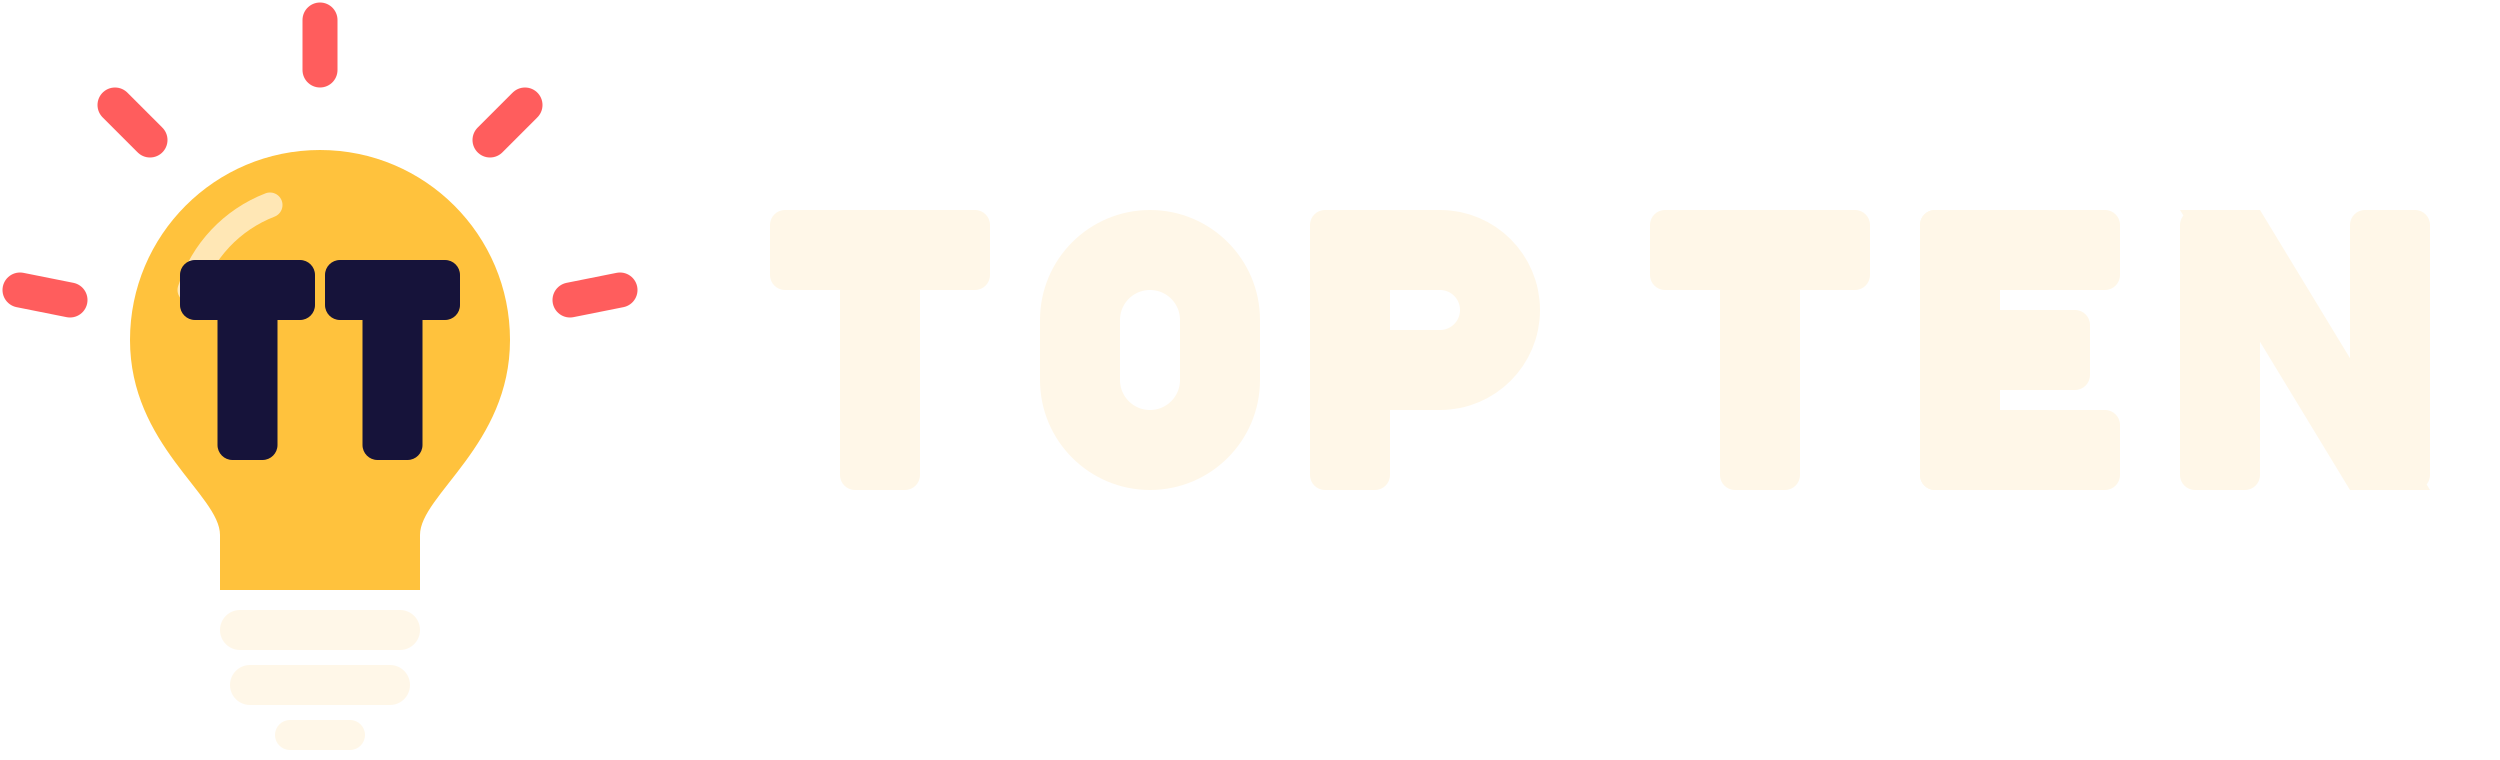
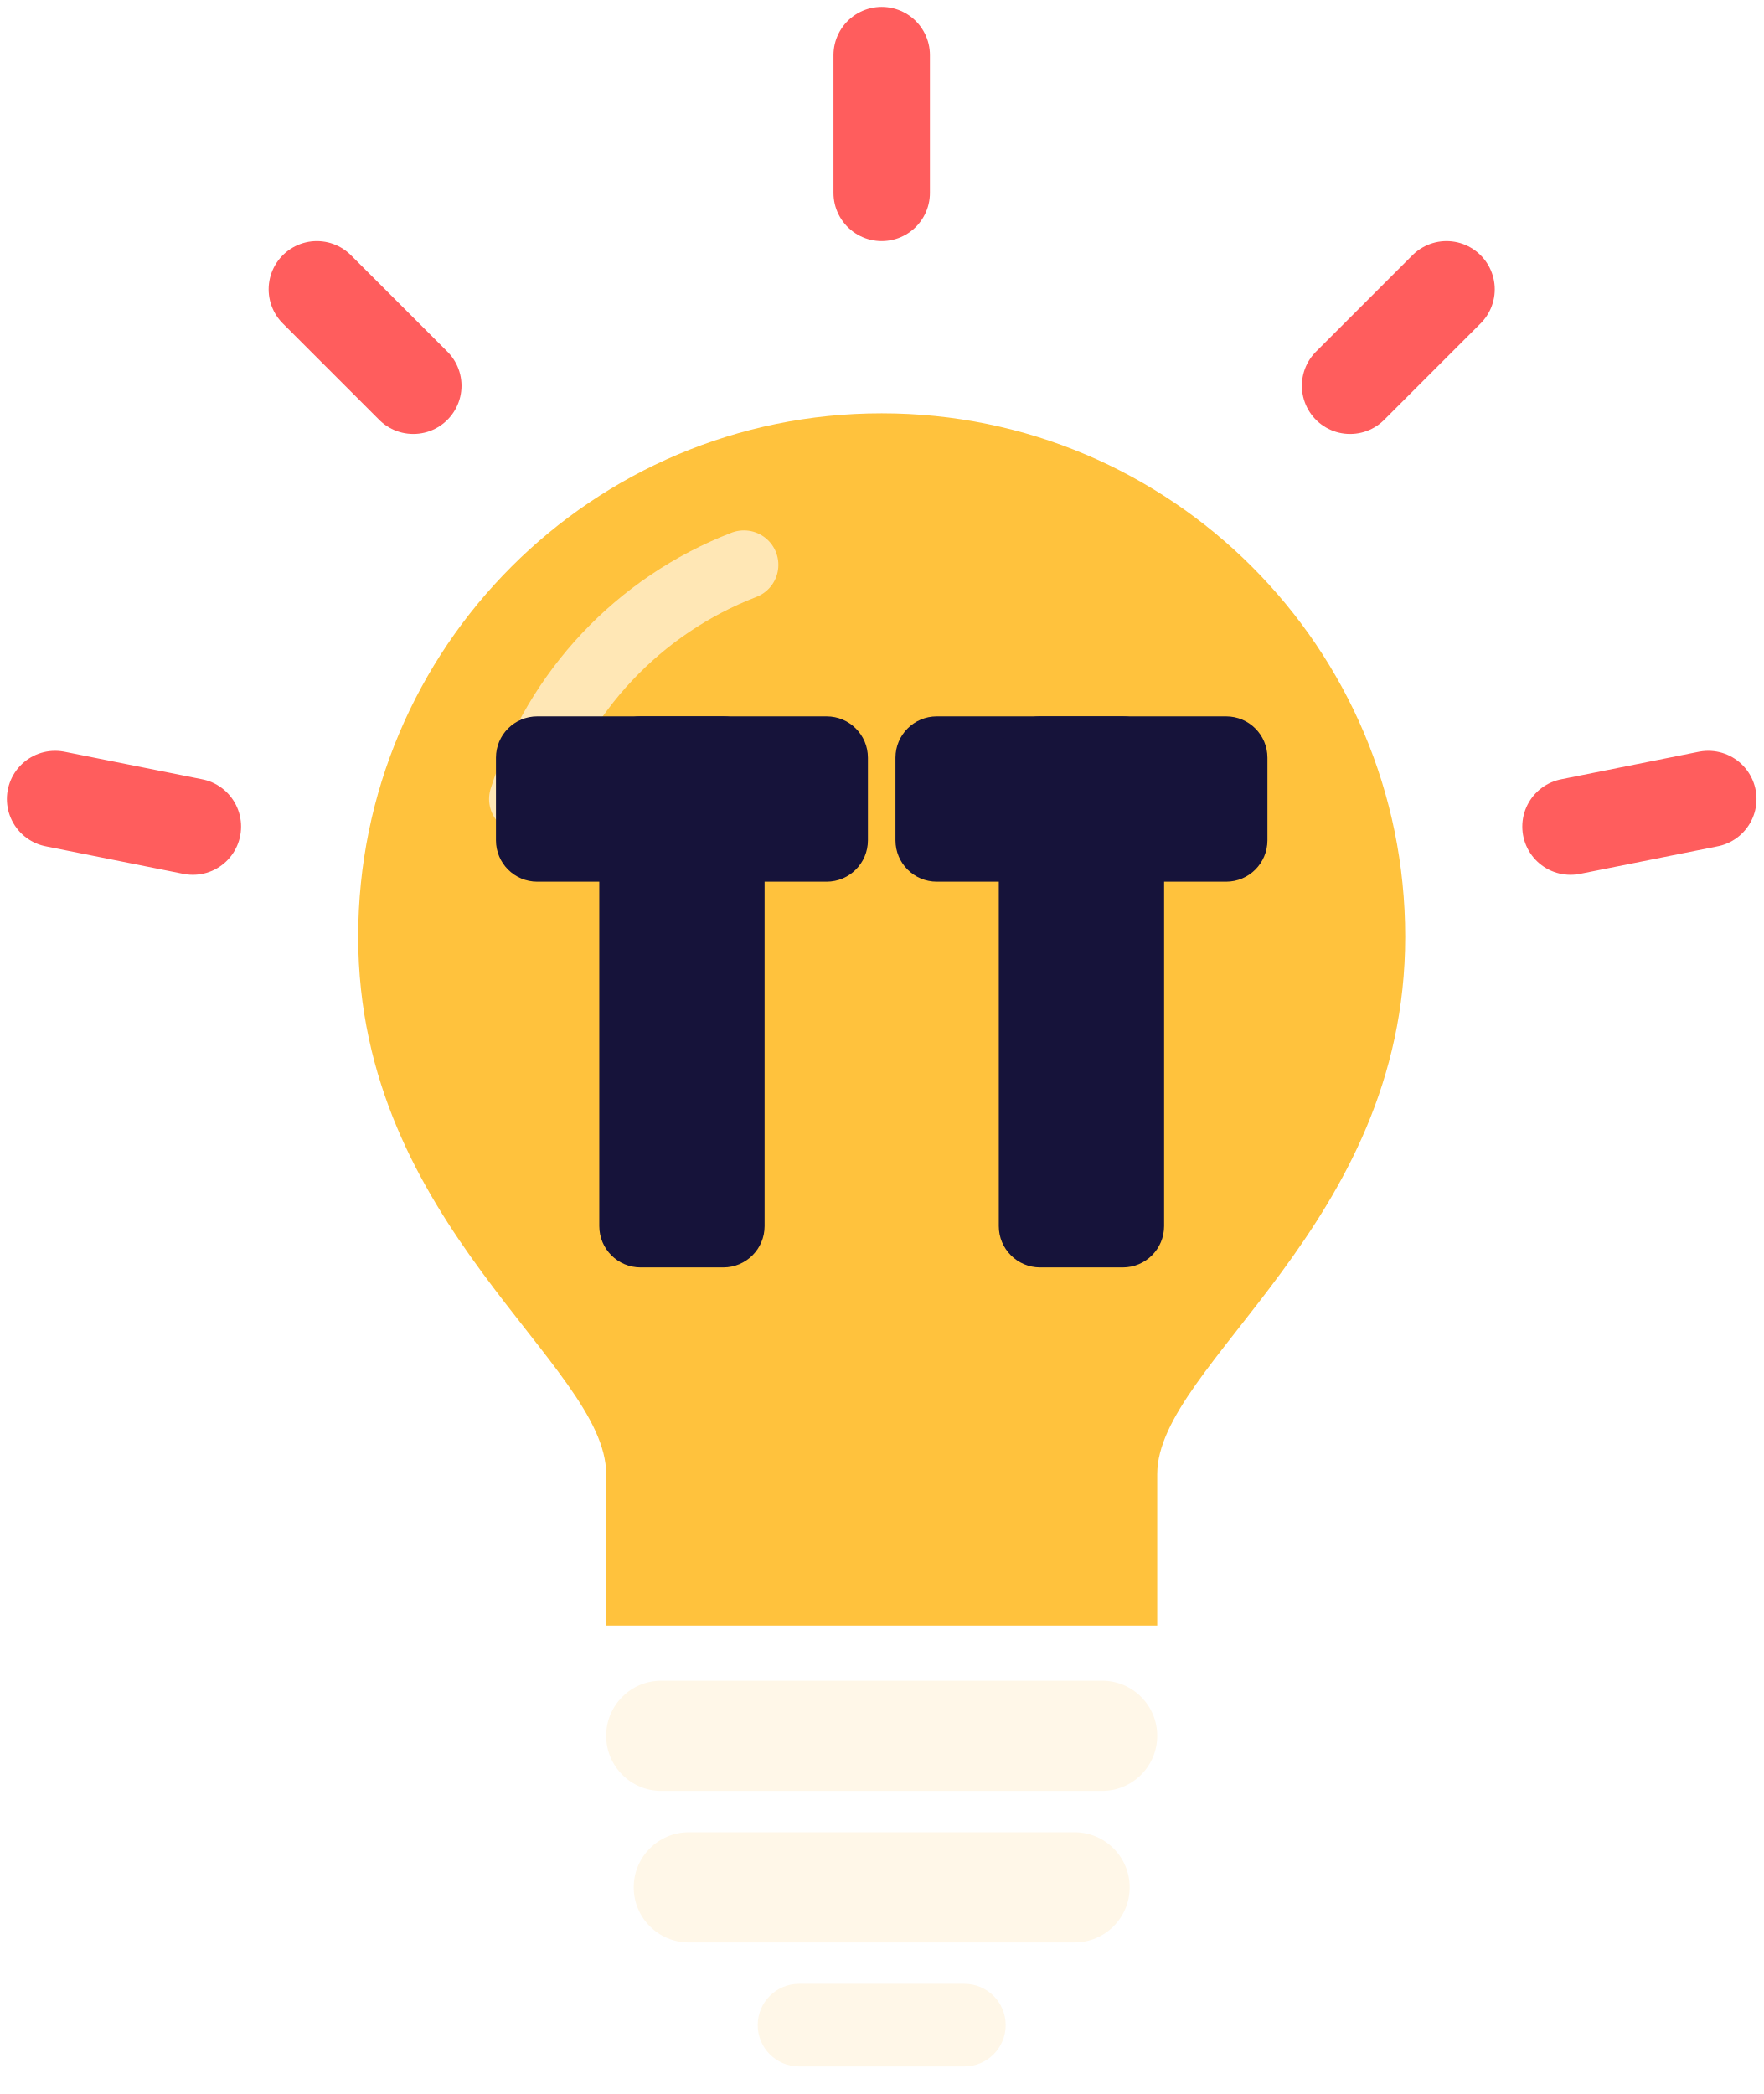
- <svg xmlns="http://www.w3.org/2000/svg" viewBox="-14 -20 500 152" role="img" aria-label="TT · Top Ten">
+ <svg xmlns="http://www.w3.org/2000/svg" viewBox="-14 -20 128 152" role="img" aria-label="TT · Top Ten">
  <g>
    <g stroke="#FF5D5D" stroke-width="7" stroke-linecap="round">
      <line x1="50" y1="-6" x2="50" y2="-16" />
      <line x1="16" y1="8" x2="9" y2="1" />
      <line x1="84" y1="8" x2="91" y2="1" />
      <line x1="0" y1="40" x2="-10" y2="38" />
      <line x1="100" y1="40" x2="110" y2="38" />
    </g>
    <path fill="#FFC23D" d="M30 98 V87 C30 79 12 69 12 48 A38 38 0 0 1 88 48 C88 69 70 79 70 87 V98 Z" />
    <path d="M24 38 A27 27 0 0 1 40 21" fill="none" stroke="#FFF7E8" stroke-width="5" stroke-linecap="round" opacity="0.7" />
    <g fill="#16133A">
      <rect x="22" y="32" width="27" height="12" rx="3" />
      <rect x="29.5" y="32" width="12" height="40" rx="3" />
      <rect x="51" y="32" width="27" height="12" rx="3" />
      <rect x="58.5" y="32" width="12" height="40" rx="3" />
    </g>
    <g fill="#FFF7E8">
      <rect x="30" y="102" width="40" height="8" rx="4" />
      <rect x="32" y="113" width="36" height="8" rx="4" />
      <rect x="41" y="124" width="18" height="6" rx="3" />
    </g>
  </g>
-   <g transform="translate(140 22)">
-     <g fill="#FFF7E8">
-       <rect x="0" y="0" width="44" height="16" rx="3" />
-       <rect x="14" y="0" width="16" height="56" rx="3" />
-       <rect x="62" y="8" width="28" height="40" rx="14" fill="none" stroke="#FFF7E8" stroke-width="16" />
-       <rect x="108" y="0" width="16" height="56" rx="3" />
-       <path d="M116 8 H134 A12 12 0 0 1 134 32 H116" fill="none" stroke="#FFF7E8" stroke-width="16" />
-       <rect x="176" y="0" width="44" height="16" rx="3" />
-       <rect x="190" y="0" width="16" height="56" rx="3" />
-       <rect x="230" y="0" width="16" height="56" rx="3" />
-       <rect x="230" y="0" width="40" height="16" rx="3" />
-       <rect x="230" y="20" width="34" height="16" rx="3" />
-       <rect x="230" y="40" width="40" height="16" rx="3" />
-       <rect x="282" y="0" width="16" height="56" rx="3" />
-       <rect x="316" y="0" width="16" height="56" rx="3" />
-       <polygon points="282,0 298,0 332,56 316,56" />
-     </g>
-   </g>
</svg>
